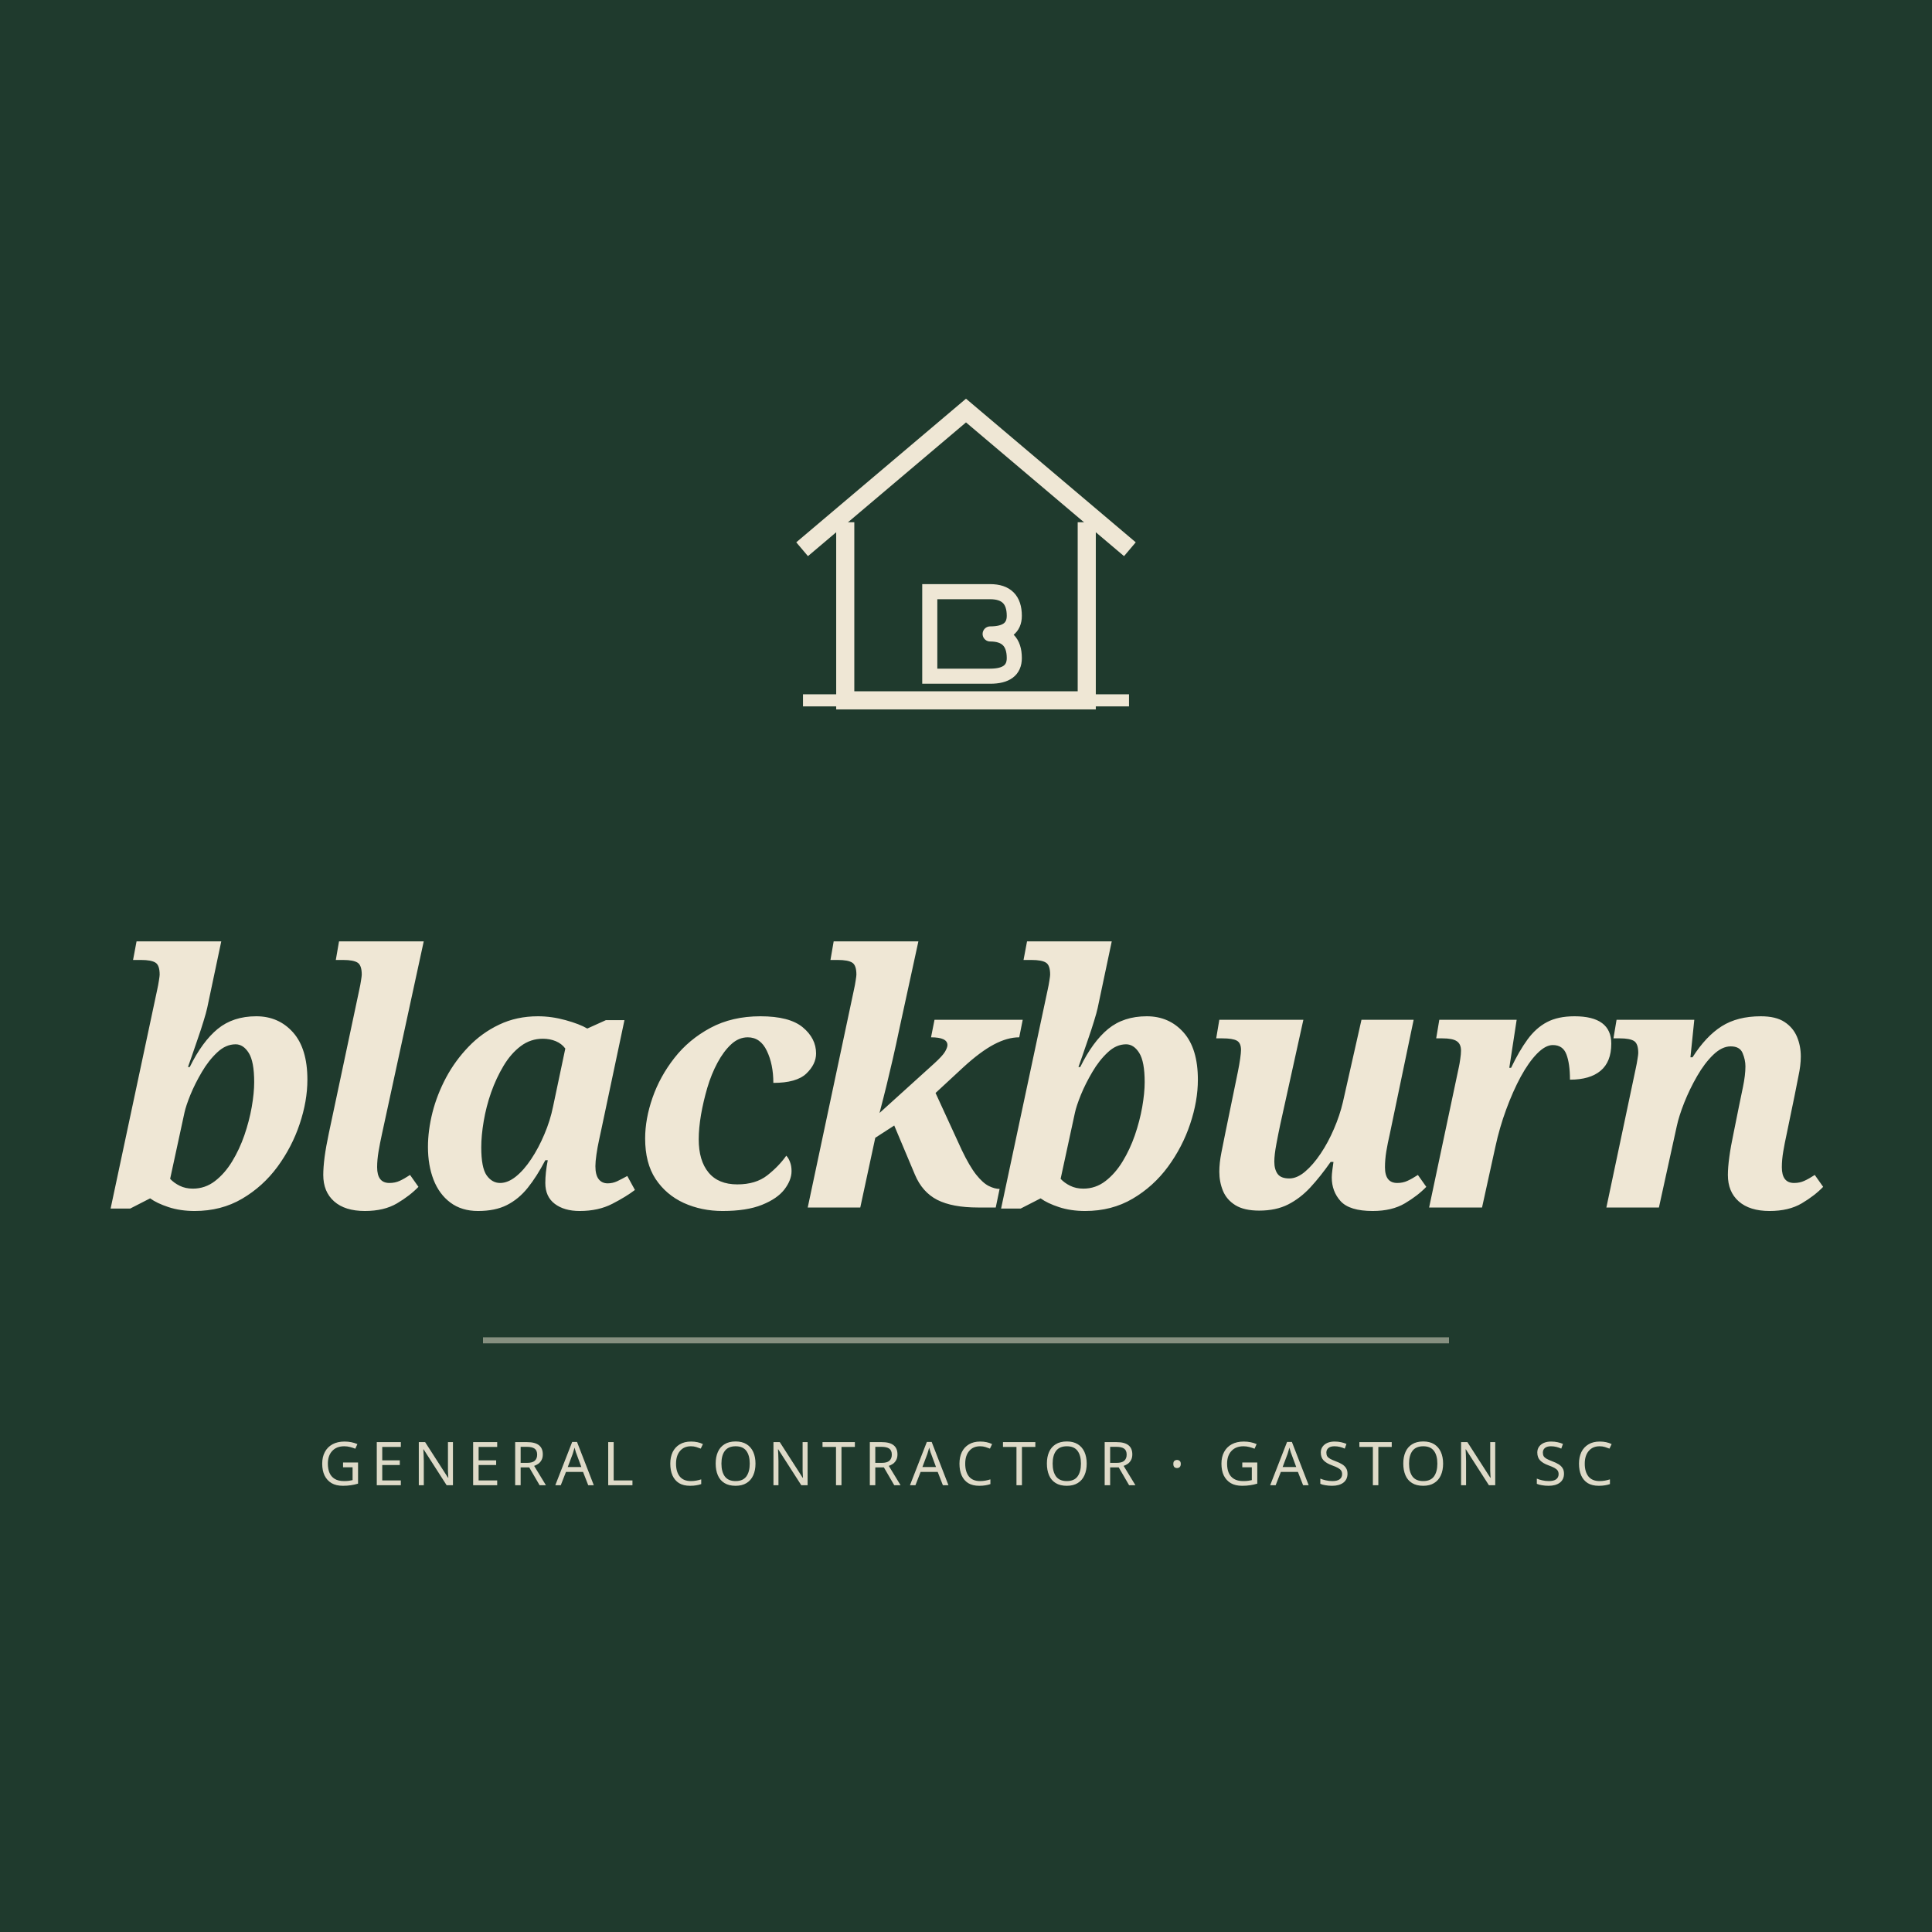
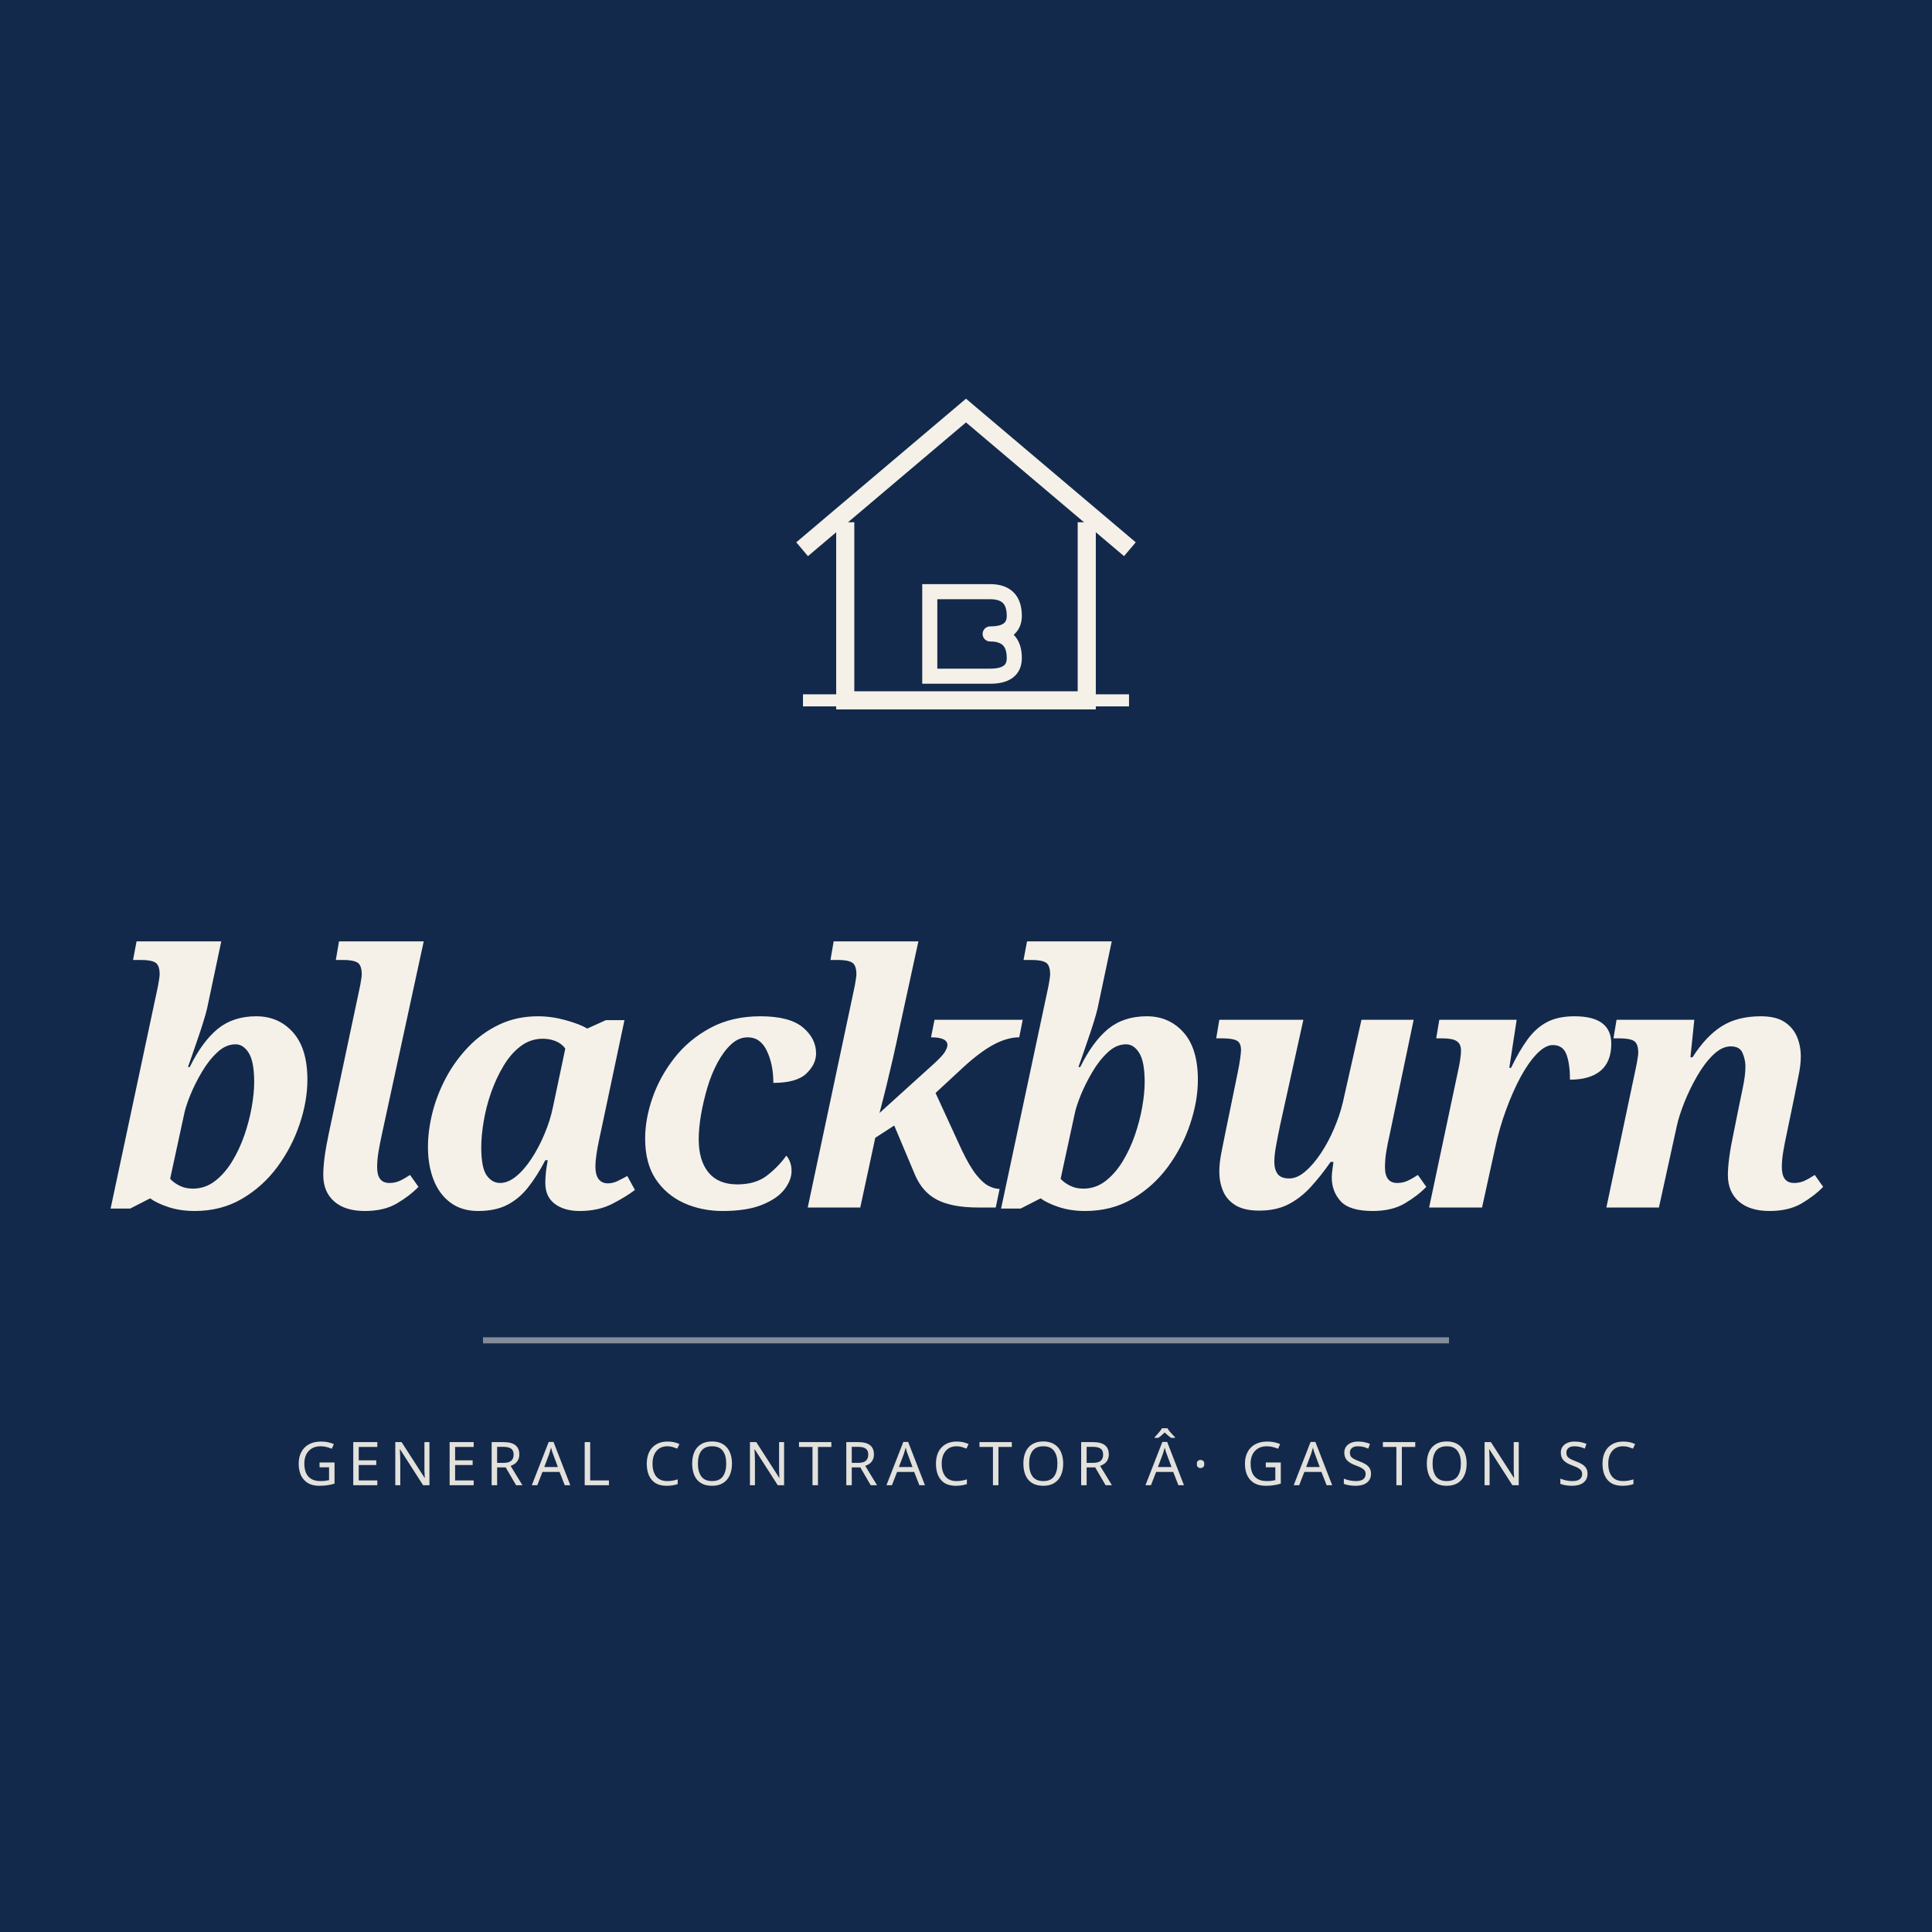
<svg xmlns="http://www.w3.org/2000/svg" viewBox="0 0 320 320" width="320" height="320">
-   <rect width="320" height="320" fill="#1F3A2D" />
-   <g transform="translate(128,60) scale(1)" stroke="#EFE7D5" stroke-width="3" fill="none" stroke-linecap="square" stroke-linejoin="miter">
+   <rect width="320" height="320" fill="#13294B" />
+   <g transform="translate(128,60) scale(1)" stroke="#F5F1E8" stroke-width="3" fill="none" stroke-linecap="square" stroke-linejoin="miter">
    <path d="M6 30 L32 8 L58 30" />
    <path d="M12 28 V56 H52 V28" />
    <line x1="6" y1="56" x2="58" y2="56" stroke-width="2" />
    <path d="M26 38 H36 Q40 38 40 42 Q40 45 36 45 Q40 45 40 49 Q40 52 36 52 H26 Z M26 38 V52" stroke-width="2.5" stroke-linejoin="round" />
  </g>
-   <text x="160" y="200" text-anchor="middle" font-family="'Fraunces', 'Iowan Old Style', Georgia, serif" font-style="italic" font-weight="900" font-size="58" letter-spacing="-2.6" fill="#EFE7D5">blackburn</text>
-   <line x1="80" y1="222" x2="240" y2="222" stroke="#EFE7D5" stroke-opacity="0.5" stroke-width="1" />
-   <text x="160" y="246" text-anchor="middle" font-family="'Anton', 'Oswald', 'Arial Narrow', sans-serif" letter-spacing="1.4" font-size="10" fill="#EFE7D5" fill-opacity="0.92" text-transform="uppercase">GENERAL CONTRACTOR  ·  GASTON SC</text>
+   <text x="160" y="200" text-anchor="middle" font-family="'Fraunces', 'Iowan Old Style', Georgia, serif" font-style="italic" font-weight="900" font-size="58" letter-spacing="-2.6" fill="#F5F1E8">blackburn</text>
+   <line x1="80" y1="222" x2="240" y2="222" stroke="#F5F1E8" stroke-opacity="0.5" stroke-width="1" />
+   <text x="160" y="246" text-anchor="middle" font-family="'Anton', 'Oswald', 'Arial Narrow', sans-serif" letter-spacing="1.4" font-size="10" fill="#F5F1E8" fill-opacity="0.92" text-transform="uppercase">GENERAL CONTRACTOR  Â·  GASTON SC</text>
</svg>
